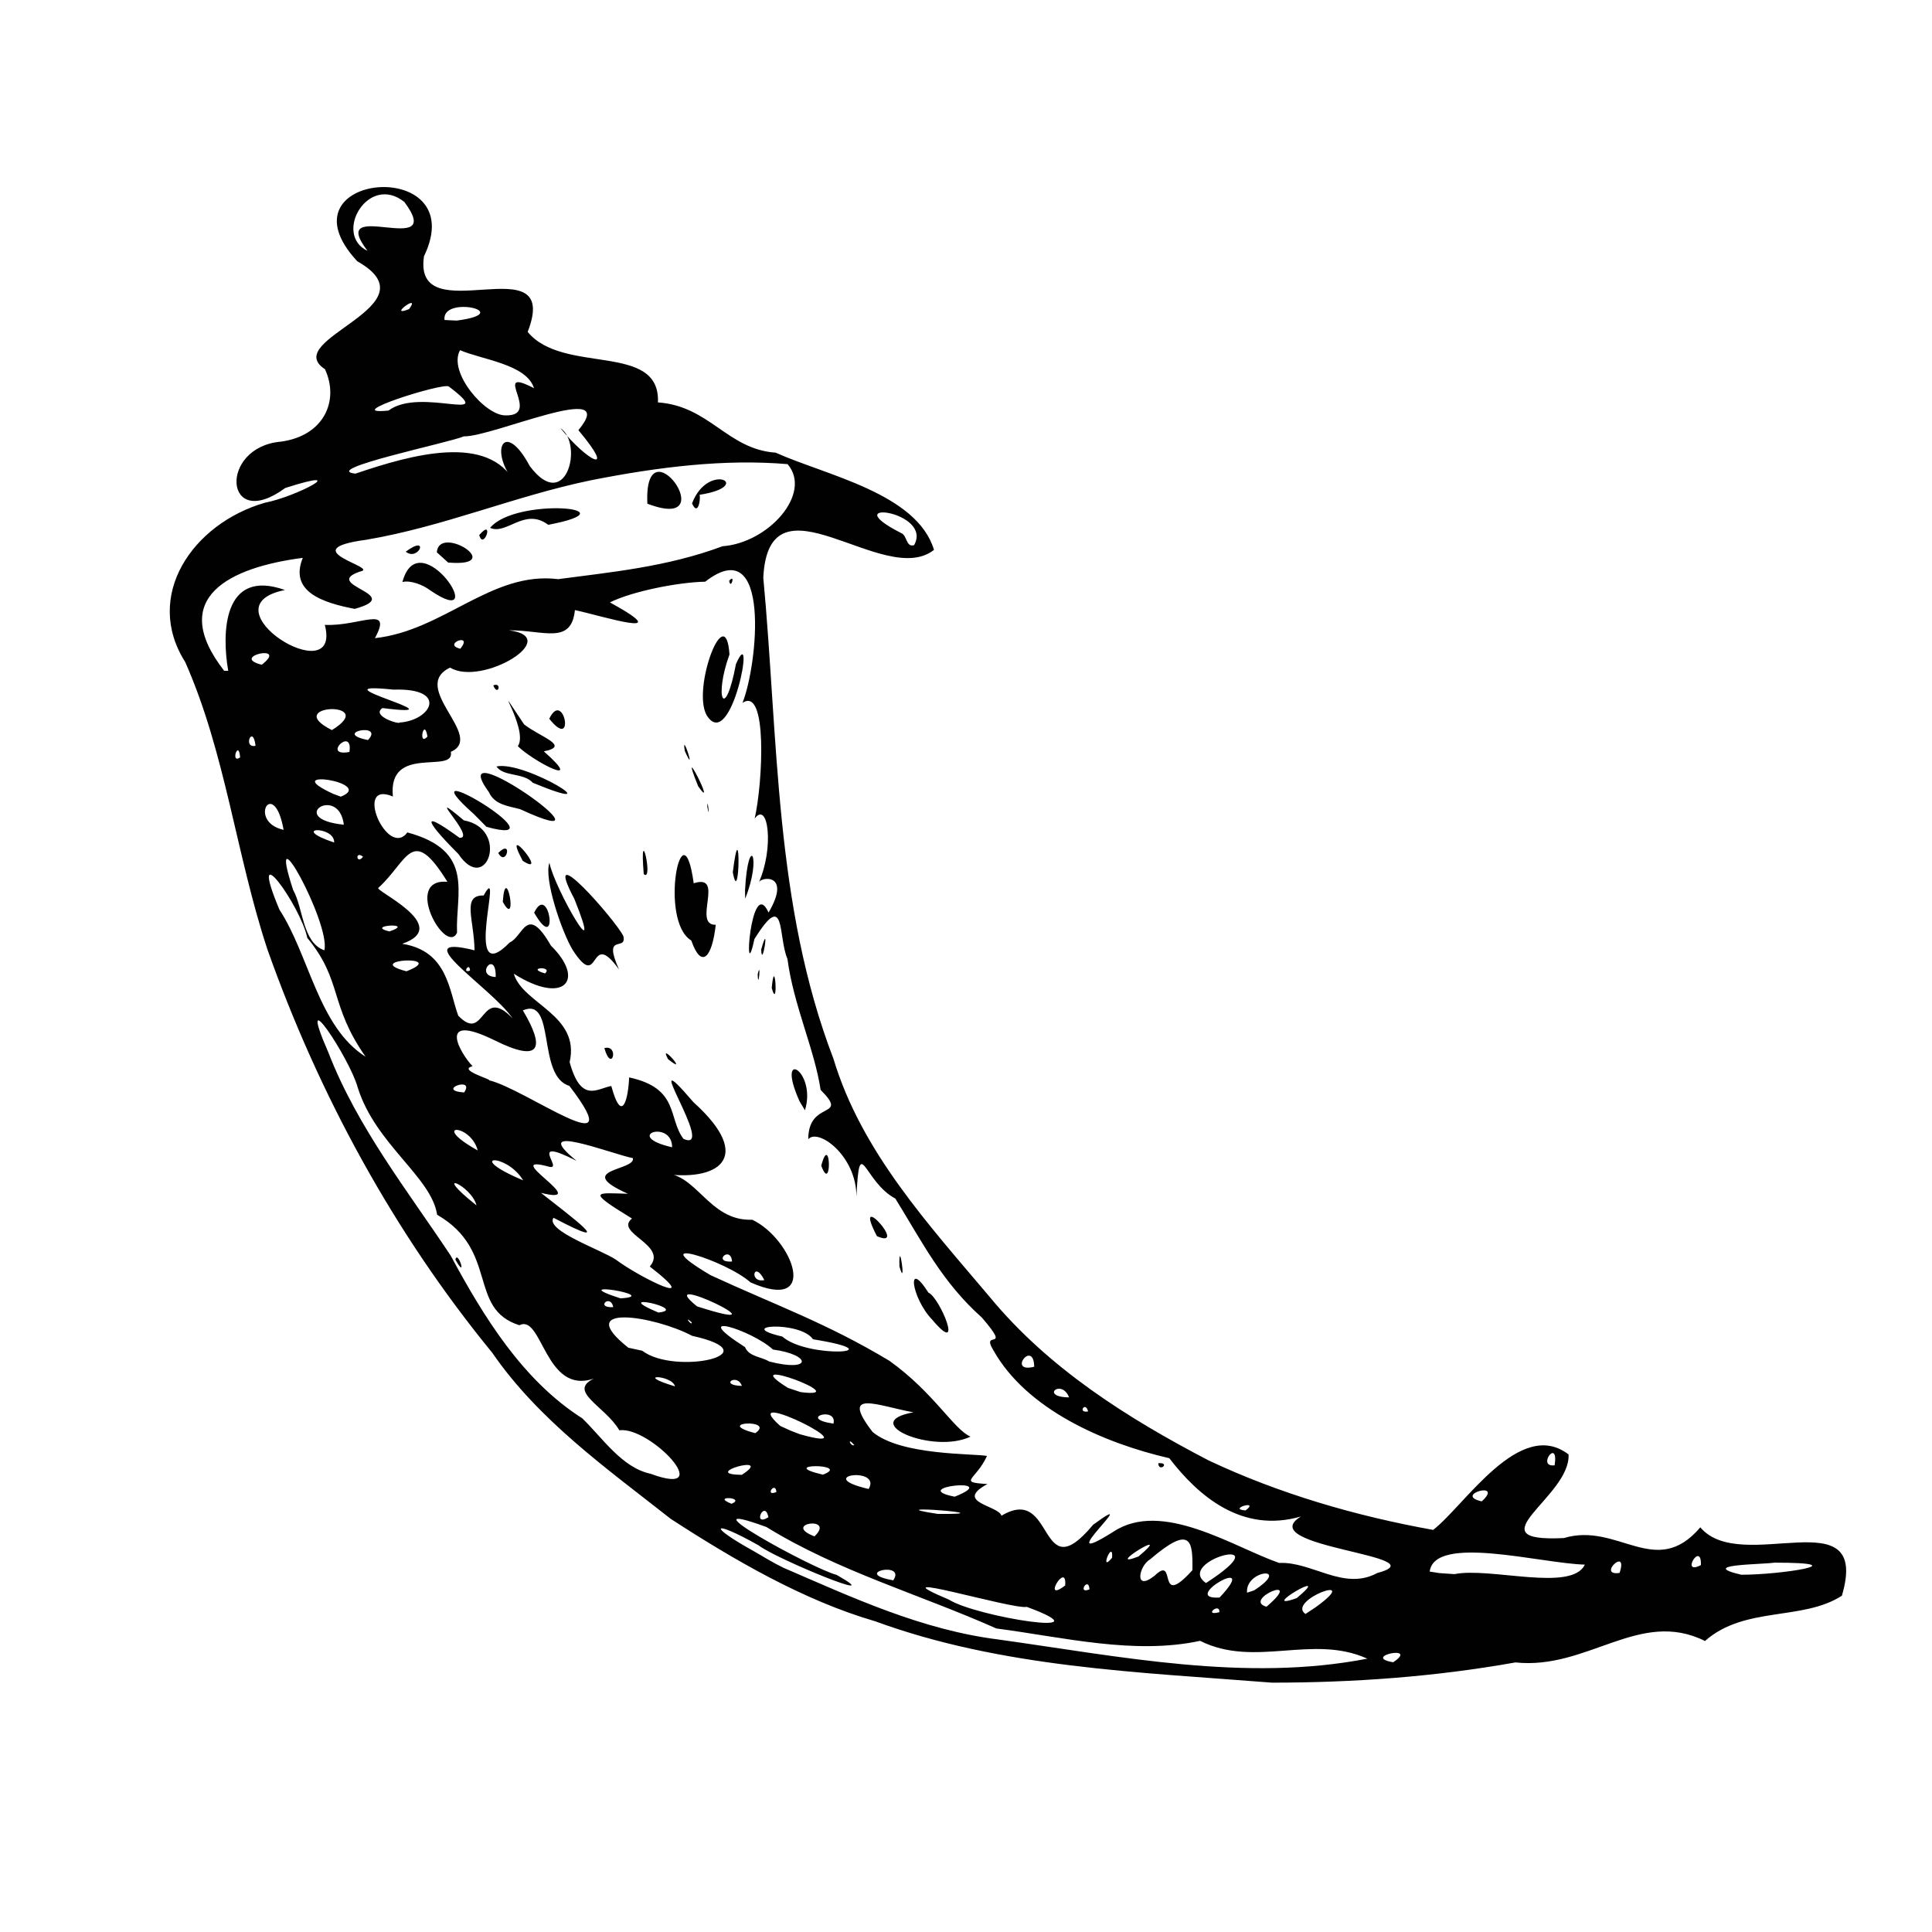
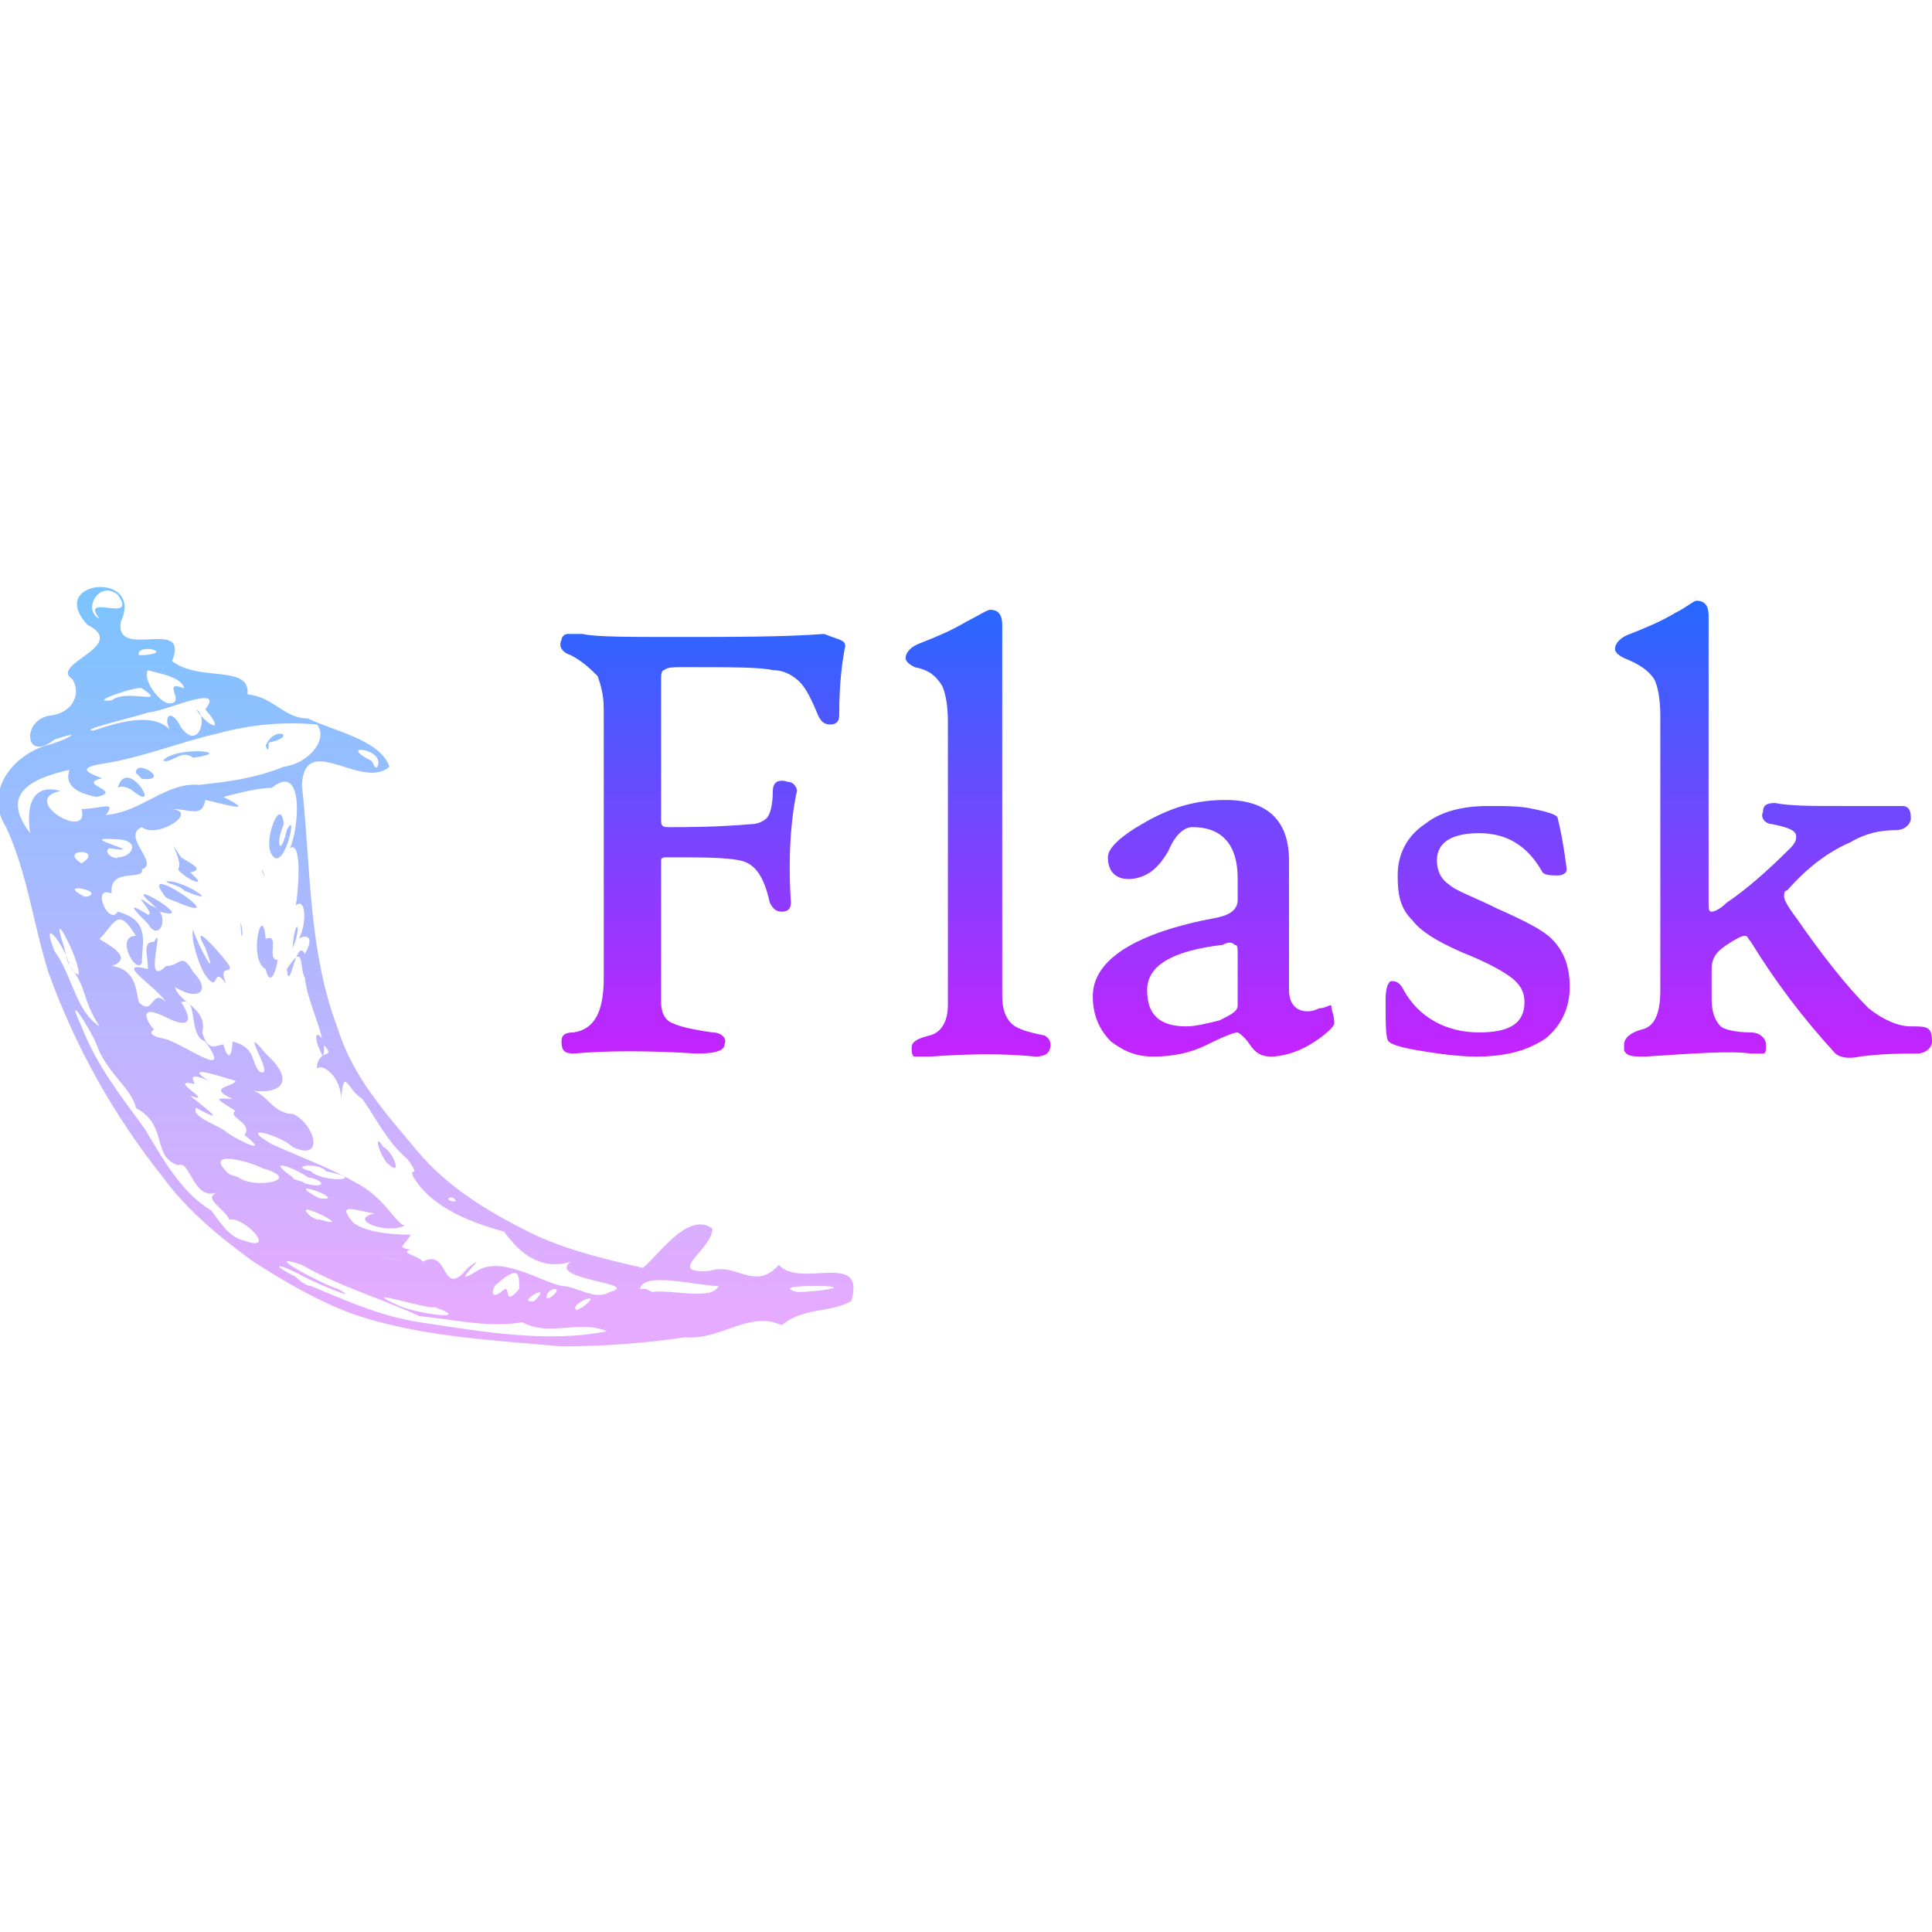
- <svg xmlns="http://www.w3.org/2000/svg" viewBox="0 0 128 128">
-   <path fill="#010101" d="M44.44 100.63c-4.23-3.33-8.74-6.52-11.83-11.01-6.49-7.92-11.49-17.1-14.9-26.74-2.07-6.27-2.77-12.99-5.44-19.02-2.78-4.38.48-9.16 5.27-10.55 2.13-.41 5.89-2.43 1.36-.98-4.06 2.98-4.45-2.71-.29-3.07 2.84-.38 3.89-2.7 2.92-4.8-3.05-1.99 7.4-4.18 2.14-7.15-5.48-5.91 7.66-7.05 4.42-.33-.77 5.16 9.18-.95 6.87 5.01 2.35 2.86 8.8.65 8.63 4.67 3.42.24 4.6 3.11 7.8 3.33 3.33 1.5 9.36 2.69 10.49 6.44-3.3 2.61-10.95-5.4-11.31 1.84 1 10.69.74 21.7 4.65 31.88 1.85 6.16 6.33 11.01 10.38 15.81 3.88 4.7 9.12 8.01 14.48 10.8 4.69 2.21 9.75 3.68 14.87 4.6 2.07-1.59 5.74-7.48 8.97-5 .16 2.8-6.42 5.84-.31 5.54 3.59-1.08 6.08 2.77 9.04-.71 2.72 3.23 11.32-2.06 9.38 4.53-2.62 1.69-6.44.67-9.07 3-4.33-2.16-7.77 1.93-12.56 1.42-5.32.95-10.73 1.34-16.13 1.34-8.85-.7-17.89-.99-26.3-4.07-4.74-1.38-9.37-4.08-13.53-6.78zm7.47 3.24c4.63 2 9.16 4.11 14.23 4.75 8.05 1.12 16.37 2.84 24.45 1.27-3.66-1.65-7.44.64-11.08-1.18-4.37.94-9.06-.24-13.5-.82-5.05-2.25-10.5-3.8-15.23-6.72-5.91-2.16 3.06 2.77 4.65 3.17 3.69 2.1-4.06-1.08-5.16-1.95-3.09-1.74-3.49-1.37-.31.39.64.37 1.28.77 1.95 1.09zm-8.81-6.23c4.49 1.66-.02-3.16-2.07-2.88-.91-1.58-3.48-2.58-1.67-3.43-3.26 1.13-3.42-4.3-4.95-3.53-3.45-1.09-1.34-4.95-5.45-7.32-.37-2.5-4.08-4.66-5.26-8.43-.52-1.93-4.19-7.46-1.94-2.31 1.92 4.96 5.29 9.21 8.1 13.45 2.18 4.04 4.76 8.26 8.72 10.78 1.34 1.3 2.63 3.27 4.52 3.67zM30.17 83.45c.16-.68.82 1.46 0 0zm18.3 16.18c1-.44-1.43-.56 0 0zm2.44.89c-.25-1.23-1.11.69 0 0zm3.05 1.27c1.45-1.38-2.24-.87 0 0zm5.22 2.91c.89-1.3-2.82-.49 0 0zm-10.03-6.99c2.25-1.46-2.91-.02 0 0zm2.29 1.14c-.07-.77-.82.34 0 0zm11.43 7.13c1.84 1.16 10.73 2.54 5.16.48-.93.2-10.33-2.66-5.16-.48zM44.72 91.85c-.18-.77-2.85-.85 0 0zm5.32 3.1c1.39-.96-2.87-.74 0 0zm4.48 2.75c1.98-.75-3.23-.75 0 0zm-11.97-8.21c2.16 1.65 8.7.21 3.3-.99-2.45-1.31-7.99-2.2-4.22.79l.92.2zm15 9.16c.9-1.53-3.77-.88 0 0zm-4.56-3.63c5.27 1.49-4.43-3.34-1.3-.55l.7.32.6.23zm9.14 5.28c4.99.05-4.51-.68 0 0zm-21.5-13.7c-.19-.93-1.23.08 0 0zm29.94 18.44c.14-1.68-1.62 1.25 0 0zM49.15 91.82c-.3-.88-1.56-.04 0 0zm-8.04-5.8c2.86-.17-3.93-1.26 0 0zm-9.54-6.16c-.36-1.38-3.12-2.47 0 0zM56.6 95.74c-.52-.6-.25.13 0 0zm15.58 9.56c-.05-.91-.85.35 0 0zM55.22 94.32c.28-1.18-2.44-.36 0 0zm-11.6-7.36c2.13-.23-3.42-1.44 0 0zm19.63 12.2c3.32-1.32-3.24-.64 0 0zm-10.21-6.93c3.83.49-4.56-2.61-.84-.28l.84.28zm13.31 8.19c3.58-2.14 2.4 5.01 6.07.6 3.62-2.64-3.13 3.27 1.33.47 3.23-2.16 7.99 1.02 11 2.06 2.16-.11 4.27 1.87 6.49.67 4.27-1.15-8.36-1.71-5.05-3.75-3.91 1.14-6.8-1.36-8.72-3.86-4.39-1.01-9.46-3.25-11.65-7.14-.89-1.46 1.29.21-.77-2.18-2.64-2.35-3.96-5.02-5.73-7.88-2.12-1.13-2.37-4.46-2.58-.11.02-2.74-2.56-4.59-3.19-3.82-.01-2.64 2.76-1.32.82-3.27-.42-2.74-1.79-5.59-2.2-8.68-.64-1.49-.09-4.68-2.19-1.31-.76 3.57-.25-4.38.94-1.76 1.56-2.67-.56-2.36-.65-1.99 1.02-2.26.64-5.46-.27-4.24.54-2.39.86-8.8-.81-7.66 1.01-2.5 1.92-11.44-2.47-8.03-1.78.03-4.85.64-6.31 1.37 4.56 2.51-.46.91-2.32.51-.24 2.33-2.08 1.32-4.38 1.34 3.67.45-1.79 3.75-3.89 2.47-2.74 1.31 2.36 4.57.05 5.58.28 1.52-4.19-.55-3.84 2.96-2.65-1.12-.36 4.16.96 2.38 4.51 1.22 3.18 4.01 3.29 6.65-.74 1.54-3.63-3.62-.64-3.38-2.36-3.83-2.61-1.38-4.56.39-.45.13 4.99 2.53 1.57 3.72 3.01.47 3.1 3.1 3.71 4.76 1.81 1.88 1.44-2.08 3.6.18-1.37-2.02-7.25-5.68-2.52-4.51-.03-2.03-.86-3.67.6-3.63 1.44-2.6-1.51 6.42 1.73 3.11.9-.39 1.12-2.6 2.73.21 2.34 2.3.85 3.97-2.46 1.86.59 2.01 4.42 2.72 3.7 5.86.76 2.76 1.83 1.74 2.76 1.58.73 2.68 1.14.71 1.18-.57 3.34.72 2.56 2.69 3.6 4.07 2.3 1.04-3.29-7.04.66-2.43 4.16 3.75 1.56 5.32-2.17 4.72 2.36-.19 3.12 3.19 6.07 3.07 2.69 1.28 4.52 6.2-.12 4.15-1.61-1.45-7.31-3.24-2.65-.48 4.3 1.99 7.71 3.18 11.86 5.68 2.96 2.12 4.25 4.54 5.37 5.02-2.49 1.19-7.51-.95-3.78-1.61-2.33-.42-4.94-1.6-2.71 1.3 1.89 1.58 6.71 1.42 7.58 1.59-.73 1.61-1.99 1.74.03 1.86-2.25 1.22.72 1.41.93 2.1zm-4.6-13c-1.37-1.43-1.72-4.11-.24-1.78.75.3 2.43 4.38.24 1.78zm14.99 9.52c.85-.06.02.65 0 0zM59.59 83.91c-.06-2.17.49 1.67 0 0zM58.1 81.9c-1.73-3.32 2.17.95 0 0zM40.04 69.44c1.01-.27.5 1.73 0 0zm14.37 7.79c.62-2.33.73 1.96 0 0zm-10.15-7.06c-.71-1.29 1.5 1.21 0 0zm8.71 2.79c-1.63-3.65 1.16-2 .36.6l-.36-.6zM37.95 62.95c-.73-1.2-1.93-4.72-1.55-5.79.35 1.75 3.72 7.53 1.65 2.39-2.28-4.3 2.73 1.4 3.25 2.47.24 1.07-1.41-.29-.29 2.21-2.04-2.85-1.2 1.58-3.06-1.28zm-4.64-3.2c.19-2.79 1.06 1.91 0 0zm2.08.72c1-2.11 1.69 2.93 0 0zm-5.02-3.89c-1.73-1.72-2.98-3.3.08-1.07 1.18.05-2.62-3.6.28-1.16 3.06.56 1.51 5.01-.36 2.23zm2.64-.07c1-.99.53.98 0 0zm1.62.52c-1.52-2.85 1.85 1.2 0 0zm-3.22-3.08c-5.02-4.47 6.31 2.34.82.83l-.82-.83zm14.39 8.36c-2.18-1.3-.58-9.18.16-3.79 2.11-.68-.12 2.78 1.46 2.75-.24 2.18-.95 2.97-1.62 1.04zm5.33 3.15c.21-2.38.45 1.62 0 0zm-.93-.92c.24-1.01.03 1.2 0 0zM32.39 52.48c-3.23-4.45 9.38 4.51 2.07 1.13-.77-.21-1.69-.28-2.07-1.13zm10.26 5.43c-.31-3.75.68.62 0 0zm7.78 5c.6-2.14.05 1.41 0 0zM32.89 50.78c1.92-.41 7.95 3.37 2.41 1.08-.62-.69-1.93-.38-2.41-1.08zm16.47 8.21c.2-3.84 1.15-2.29.01.55l-.01-.55zm-15.05-9.55c.78-1.15-2.08-5.18.41-1.45 1.08.85 3.11 1.43 1.31 1.79 2.84 2.5-.68.68-1.72-.34zm14.24 8.35c.54-4.37.47 2.56 0 0zM32.68 45.41c.6-.26.32.79 0 0zm3.71 2.21c.96-2.01 1.77 2.23 0 0zm10.47 5.82c0-.77.2 1.12 0 0zm-.6-1.34c-1.45-3.59 1.35 1.9 0 0zm-.89-2.35c-.25-1.48.83 1.86 0 0zm1.45-2.36c-1-1.76 1.26-7.75 1.51-4.03-1.05 2.89-.3 4.51.43.63 1.36-3.06-.29 6.02-1.94 3.4zm1.49-8.91c.44-.53.1.65 0 0zM45.82 87.6c-.59-.52.07.33 0 0zm5.13 2.6c2.86.74 2.84-.44.26-.79-1.39-1.29-5.77-2.66-1.85-.16.27.65 1.09.63 1.59.95zm-10.14-6.74c1.57 1.18 5.93 3.32 2.24.45 1.24-1.44-2.38-2.21-1.18-3.18-3.06-1.87-2.41-1.7-.27-1.64-3.67-1.64.53-1.52.33-2.36-1.42-.28-7.03-2.5-3.73.18-3.36-1.71-.8.64-1.82.39-3.44-.94 3.06 2.62-.54 1.73 1.97 1.56 5.3 4 .83 1.65-.57.85 3.21 2.14 4.14 2.78zm5.37 3.09c6.53 2.1-3.2-2.58 0 0zm27.5 16.65c.08-1.3-.9 1.11 0 0zm2.82 1.19c1.51-1.46.06 2.33 2.5-.36.03-1.92-.07-3.06-2.8-.72-.75.42-1.09 2.19.3 1.08zM31.65 76.22c-.47-1.82-3.25-1.81 0 0zm3.01 1.98c-1.12-1.86-4-1.68 0 0zm17.17 10.35c1.68 1.49 7.7 1.09 2.03.18-.83-1.24-5.32-.94-2.03-.18zm23.6 14.57c2.57-2.16-2.5.97 0 0zm5.36 3.69c.02-.69-1.11.3 0 0zm.01-.97c2.86-3.03-2.77.18 0 0zM24.22 70.01c-2.43-3.47-1.51-5.03-3.86-7.87-.45-2.17-4.03-7.09-1.85-1.88 1.99 3.05 2.58 7.77 5.71 9.75zm55.68 34.87c5.26-3.4-2.15-1.48 0 0zm4.01 1.57c2.64-2.26-1.66-.47 0 0zM30.75 72.38c.76-1.12-1.94-.14 0 0zm52.33 32.99c2.55-1.64-.59-1.39-.46.15l.46-.15zM48.5 83.58c-.09-1.11-1.35.09 0 0zm2.14 1.23c-.69-1.38-1.05.21 0 0zm36.53 21.67c3.27-2.36-1.98-.45-.68.45l.68-.45zm-1.26-.6c2.67-2.23-2.8.99 0 0zm6.39 4.25c1.79-1.19-2.17-.38 0 0zM32.39 71.57c2.39.54 9.56 5.89 5.33.37-2.17-.64-.87-5.94-3.08-5 1.48 2.48 1.22 3.53-1.9 1.97-3.91-1.91-2.2.94-1.43 1.73-1.04.25 1.39.91 1.08.93zm-10.9-8.61c.43-1.77-3.95-9.75-2.07-4 .68 1.21.61 3.49 2.07 4zM41.5 75.3c-1.23-1.03-.06-.15 0 0zm3.03.71c0-1.88-3.35-.77 0 0zm26.3 16.57c-.5-1.28-1.98-.02 0 0zm1.26.93c-.18-.72-.72.14 0 0zm10.43 6.56c1-.74-1.25-.09 0 0zM26.93 64.35c2.87-1.11-3.07-.79 0 0zm41.59 26.2c-.04-1.86-1.83.46 0 0zM25.8 61.71c1.84-.62-1.71-.41 0 0zm5.34 2.59c-.03-.61-.56.23 0 0zm65.22 39.99c2.37-.48 7.77 1.21 8.64-.63-2.88-.07-9.95-2.03-10.28.46l.63.1 1.01.07zM32.84 64.73c.05-1.88-1.46-.07 0 0zm-14.05-9.75c-.64-3.58-2.43-.54 0 0zm3.35.84c.04-1.15-3.07-1.03 0 0zm1.91.94c-.55-.44-.43.57 0 0zm12.06 7.73c.57-.52-1.35-.38 0 0zm-13.33-9.85c-.33-2.71-3.88-.4 0 0zm-6.87-4.46c-.1-1.25-.67.47 0 0zm1.02-.77c-.17-1.48-.88.19 0 0zm5.65 3.37c2.39-.94-4.35-1.94-.49-.18l.49.18zm75.59 46.69c1.53-1.4-1.94-.43 0 0zm9.13 4.74c.61-1.81-1.54.23 0 0zM23.15 49.82c.26-1.75-1.89.35 0 0zm-8.03-5.38c-.43-2.47-.37-6.82 3.76-5.35-5.51 1.1 3.82 6.85 2.64 2.31 2.32.11 4.53-1.37 3.32.88 4.57-.5 7.73-4.46 12.14-3.91 3.44-.46 7.19-.8 10.89-2.18 3.04-.22 5.97-3.5 4.31-5.44-4.15-.35-8.5.17-13.08 1.08-5.08 1.06-9.7 3.06-14.83 3.93-5 .67 1 1.85-.43 2.11-2.61.9 3.11 1.52-.34 2.47-2.13-.41-4.35-1.14-3.44-3.38-4.79.62-9 2.61-5.21 7.48h.27zm11.54-5.88c1.12-4.14 6.01 3.4 1.84.55-.5-.38-1.32-.68-1.84-.55zm.22-2.01c1.62-1.2.86.68 0 0zm2.06.04c.15-1.9 4.71 1.01.75.68l-.75-.68zm2.81-1.14c1.03-1.2.3 1.07 0 0zm.72-.48c1.71-2.06 9.69-1.31 3.85-.2-1.56-1.18-2.76.7-3.85.2zm10.42-1.6c-.26-5.62 5.18 1.99 0 0zm2.96-.02c1.08-2.83 4.2-1.14.5-.57.08.3-.11 1.46-.5.57zM21.99 48.37c3.23-1.98-3.43-1.72 0 0zm2.39.66c1.13-1.2-2.46-.49 0 0zm-7.04-4.99c1.85-1.42-2.18-.54 0 0zm95.35 59.65c.05-1.65-1.41.74 0 0zM103 97.08c.28-1.9-1.24.16 0 0zm12.36 7.25c2.58.01 7.82-.8 2.2-.8-.88.13-5.13.11-2.2.8zM26.48 47.87c2.09-.14 3.27-2.3-.41-2.18-5.69-.59 5.02 1.95-.73 1.22-.77.51 1.09 1.1 1.14.96zm1.84.93c-.22-1.34-.65.71 0 0zm2.18-5.82c.9-1.12-1.26-.3 0 0zm-6.95-11.6c3.73-1.27 8.82-2.69 10.58.62-1.79-2.15-.72-4.28.97-1.12 2.39 3.19 3.59-1.45 2.03-2.52 1.77 2.2 3.79 3.24 1.19.14 2.83-3.4-5.66.45-7.59.41-.92.41-9.58 2.2-7.18 2.47zm2.19-4.18c2.13-1.6 7.35.96 4-1.59-.33-.3-7.35 1.93-4 1.59zm7.75.32c2.49.06-1.07-3.34 1.89-1.8-.49-1.59-3.45-1.89-4.9-2.52-.82 1.45 1.66 4.34 3.01 4.32zm-6.39-7.04c.86-1.16-1.51.6 0 0zm3.16.76c4.01-.53-1.02-1.72-.81-.04l.81.04zm-5.91-4.62c-2.82-3.69 5.31.62 2.44-3.24-2.41-1.92-4.73 2.16-2.44 3.24zm36.21 19.5c1.29-2.29-5.34-3.09-.87-.81.42.14.32.97.87.81z" />
+ <svg xmlns="http://www.w3.org/2000/svg" viewBox="0 0 64 64" width="64px" height="64px">
+   <linearGradient id="path2900_1_" x1="14.099" x2="14.099" y1="16.277" y2="43.569" gradientUnits="userSpaceOnUse">
+     <stop offset="0" stop-color="#6dc7ff" />
+     <stop offset="1" stop-color="#e6abff" />
+   </linearGradient>
+   <path id="path2900" fill="url(#path2900_1_)" d="M8.4,41.8c-1.1-0.8-2.2-1.7-3-2.8c-1.6-2-2.9-4.3-3.8-6.8c-0.5-1.6-0.7-3.3-1.4-4.8 c-0.7-1.1,0.1-2.3,1.3-2.7c0.5-0.1,1.5-0.6,0.3-0.2c-1,0.8-1.1-0.7-0.1-0.8c0.7-0.1,1-0.7,0.7-1.2c-0.8-0.5,1.9-1.1,0.5-1.8 c-1.4-1.5,1.9-1.8,1.1-0.1c-0.2,1.3,2.3-0.2,1.7,1.3C6.6,22.6,8.3,22,8.2,23c0.9,0.1,1.2,0.8,2,0.8c0.8,0.4,2.4,0.7,2.7,1.6 C12,26.2,10.1,24.2,10,26c0.3,2.7,0.2,5.5,1.2,8.1c0.5,1.6,1.6,2.8,2.6,4c1,1.2,2.3,2,3.7,2.7c1.2,0.6,2.5,0.9,3.8,1.2 c0.5-0.4,1.5-1.9,2.3-1.3c0,0.7-1.6,1.5-0.1,1.4c0.9-0.3,1.5,0.7,2.3-0.2c0.7,0.8,2.9-0.5,2.4,1.2c-0.7,0.4-1.6,0.2-2.3,0.8 c-1.1-0.5-2,0.5-3.2,0.4c-1.4,0.2-2.7,0.3-4.1,0.3c-2.2-0.2-4.5-0.3-6.7-1C10.7,43.2,9.5,42.5,8.4,41.8L8.4,41.8z M10.3,42.6 c1.2,0.5,2.3,1,3.6,1.2c2,0.3,4.2,0.7,6.2,0.3c-0.9-0.4-1.9,0.2-2.8-0.3c-1.1,0.2-2.3-0.1-3.4-0.2c-1.3-0.6-2.7-1-3.9-1.7 c-1.5-0.5,0.8,0.7,1.2,0.8c0.9,0.5-1-0.3-1.3-0.5c-0.8-0.4-0.9-0.3-0.1,0.1C10,42.5,10.2,42.6,10.3,42.6L10.3,42.6z M8.1,41.1 c1.1,0.4,0-0.8-0.5-0.7c-0.2-0.4-0.9-0.7-0.4-0.9c-0.8,0.3-0.9-1.1-1.3-0.9c-0.9-0.3-0.3-1.3-1.4-1.9c-0.1-0.6-1-1.2-1.3-2.1 C3,34.1,2.1,32.7,2.7,34c0.5,1.3,1.3,2.3,2.1,3.4c0.6,1,1.2,2.1,2.2,2.7C7.3,40.5,7.6,41,8.1,41.1L8.1,41.1z M4.8,37.5 M9.5,41.6 M10.1,41.8 M10.8,42.1 M12.2,42.9 M9.6,41.1 M10.2,41.4 M13.1,43.2c0.5,0.3,2.7,0.6,1.3,0.1C14.2,43.4,11.8,42.6,13.1,43.2z M8.5,39.6 M9.8,40.4 M11,41.1 M7.9,39c0.5,0.4,2.2,0.1,0.8-0.3c-0.6-0.3-2-0.6-1.1,0.2L7.9,39L7.9,39z M11.8,41.3 M10.6,40.4 c1.3,0.4-1.1-0.8-0.3-0.1l0.2,0.1L10.6,40.4L10.6,40.4z M12.9,41.7C14.2,41.8,11.8,41.6,12.9,41.7L12.9,41.7z M7.5,38.3 M15.1,42.9 M9.6,39.6 M7.6,38.1 M5.2,36.5 M11.5,40.6 M15.5,43 M11.2,40.2 M8.2,38.4 M13.2,41.4 M10.6,39.7c1,0.1-1.2-0.7-0.2-0.1L10.6,39.7 L10.6,39.7z M14,41.8c0.9-0.5,0.6,1.3,1.5,0.2c0.9-0.7-0.8,0.8,0.3,0.1c0.8-0.5,2,0.3,2.8,0.5c0.5,0,1.1,0.5,1.6,0.2 c1.1-0.3-2.1-0.4-1.3-1c-1,0.3-1.7-0.3-2.2-1c-1.1-0.3-2.4-0.8-3-1.8c-0.2-0.4,0.3,0.1-0.2-0.6c-0.7-0.6-1-1.3-1.5-2 c-0.5-0.3-0.6-1.1-0.7,0c0-0.7-0.6-1.2-0.8-1c0-0.7,0.7-0.3,0.2-0.8c-0.1-0.7-0.5-1.4-0.6-2.2c-0.2-0.4,0-1.2-0.6-0.3 C9.6,33,9.8,31,10.1,31.6c0.4-0.7-0.1-0.6-0.2-0.5c0.3-0.6,0.2-1.4-0.1-1.1c0.1-0.6,0.2-2.2-0.2-1.9c0.3-0.6,0.5-2.9-0.6-2 c-0.5,0-1.2,0.2-1.6,0.3c1.2,0.6-0.1,0.2-0.6,0.1c-0.1,0.6-0.5,0.3-1.1,0.3c0.9,0.1-0.5,1-1,0.6c-0.7,0.3,0.6,1.2,0,1.4 c0.1,0.4-1.1-0.1-1,0.8c-0.7-0.3-0.1,1.1,0.2,0.6c1.1,0.3,0.8,1,0.8,1.7c-0.2,0.4-0.9-0.9-0.2-0.9c-0.6-1-0.7-0.4-1.2,0.1 c-0.1,0,1.3,0.6,0.4,0.9c0.8,0.1,0.8,0.8,0.9,1.2c0.5,0.5,0.4-0.5,0.9,0c-0.3-0.5-1.8-1.4-0.6-1.1c0-0.5-0.2-0.9,0.2-0.9 c0.4-0.7-0.4,1.6,0.4,0.8C6,32,6,31.5,6.4,32.2c0.6,0.6,0.2,1-0.6,0.5c0.1,0.5,1.1,0.7,0.9,1.5c0.2,0.7,0.5,0.4,0.7,0.4 c0.2,0.7,0.3,0.2,0.3-0.1c0.8,0.2,0.6,0.7,0.9,1c0.6,0.3-0.8-1.8,0.2-0.6c1.1,1,0.4,1.4-0.6,1.2c0.6,0,0.8,0.8,1.5,0.8 c0.7,0.3,1.1,1.6,0,1.1c-0.4-0.4-1.9-0.8-0.7-0.1c1.1,0.5,2,0.8,3,1.4c0.8,0.5,1.1,1.2,1.4,1.3c-0.6,0.3-1.9-0.2-1-0.4 c-0.6-0.1-1.3-0.4-0.7,0.3c0.5,0.4,1.7,0.4,1.9,0.4c-0.2,0.4-0.5,0.4,0,0.5C13.2,41.5,13.9,41.6,14,41.8L14,41.8z M12.8,38.5 c-0.3-0.4-0.4-1-0.1-0.5C13,38.1,13.4,39.1,12.8,38.5L12.8,38.5z M16.6,40.9 M12.3,37.6 M11.9,37.1 M7.3,33.9 M11,35.9 M8.4,34.1 M10.6,34.8c-0.4-0.9,0.3-0.5,0.1,0.2L10.6,34.8L10.6,34.8z M6.8,32.3c-0.2-0.3-0.5-1.2-0.4-1.5c0.1,0.4,0.9,1.9,0.4,0.6 c-0.6-1.1,0.7,0.4,0.8,0.6c0.1,0.3-0.4-0.1-0.1,0.6C7,31.9,7.3,33,6.8,32.3z M5.6,31.4 M6.1,31.6 M4.9,30.6c-0.4-0.4-0.8-0.8,0-0.3 c0.3,0-0.7-0.9,0.1-0.3C5.7,30.2,5.3,31.3,4.9,30.6z M5.5,30.6 M5.9,30.8 M5.1,30c-1.3-1.1,1.6,0.6,0.2,0.2L5.1,30L5.1,30z M8.8,32.1c-0.6-0.3-0.1-2.3,0-1c0.5-0.2,0,0.7,0.4,0.7C9.1,32.4,8.9,32.6,8.8,32.1z M10.1,32.9 M9.9,32.7 M5.4,29.6 c-0.8-1.1,2.4,1.1,0.5,0.3C5.7,29.8,5.5,29.8,5.4,29.6z M8,31C7.9,30,8.1,31.1,8,31L8,31z M9.9,32.2 M5.5,29.2 c0.5-0.1,2,0.9,0.6,0.3C5.9,29.3,5.6,29.3,5.5,29.2z M9.7,31.3c0.1-1,0.3-0.6,0,0.1L9.7,31.3L9.7,31.3L9.7,31.3z M5.9,28.8 c0.2-0.3-0.5-1.3,0.1-0.4c0.3,0.2,0.8,0.4,0.3,0.5C7,29.5,6.1,29.1,5.9,28.8z M9.5,30.9 M5.4,27.8 M6.4,28.4 M9,29.8 M8.9,29.5 M8.7,28.9C8.6,28.5,8.9,29.4,8.7,28.9L8.7,28.9z M9,28.3c-0.3-0.4,0.3-2,0.4-1c-0.3,0.7-0.1,1.1,0.1,0.2C9.9,26.7,9.4,29,9,28.3 L9,28.3z M9.4,26 M8.8,38.5 M10.1,39.2c0.7,0.2,0.7-0.1,0.1-0.2c-0.4-0.3-1.5-0.7-0.5,0C9.7,39.1,10,39.1,10.1,39.2L10.1,39.2z M7.5,37.5c0.4,0.3,1.5,0.8,0.6,0.1c0.3-0.4-0.6-0.6-0.3-0.8c-0.8-0.5-0.6-0.4-0.1-0.4c-0.9-0.4,0.1-0.4,0.1-0.6 c-0.4-0.1-1.8-0.6-0.9,0C6,35.4,6.6,36,6.4,35.9c-0.9-0.2,0.8,0.7-0.1,0.4c0.5,0.4,1.3,1,0.2,0.4C6.3,37,7.3,37.3,7.5,37.5L7.5,37.5 z M8.9,38.2 M15.8,42.5 M16.6,42.8c0.4-0.4,0,0.6,0.6-0.1c0-0.5,0-0.8-0.7-0.2C16.3,42.6,16.2,43.1,16.6,42.8L16.6,42.8z M5.2,35.6 M5.9,36.1 M10.3,38.8c0.4,0.4,2,0.3,0.5,0C10.6,38.5,9.5,38.6,10.3,38.8z M16.3,42.5 M17.7,43.4 M17.7,43.1 C18.4,42.4,17,43.2,17.7,43.1L17.7,43.1z M3.3,34c-0.6-0.9-0.4-1.3-1-2c-0.1-0.6-1-1.8-0.5-0.5C2.4,32.3,2.5,33.5,3.3,34z M17.4,42.9 M18.4,43.3 M5,34.7 M18.2,43c0.6-0.4-0.1-0.4-0.1,0L18.2,43L18.2,43z M9.5,37.5 M10,37.8 M19.3,43.3 c0.8-0.6-0.5-0.1-0.2,0.1L19.3,43.3L19.3,43.3z M19,43.2 M20.6,44.2 M5.4,34.4c0.6,0.1,2.4,1.5,1.4,0.1c-0.6-0.2-0.2-1.5-0.8-1.3 c0.4,0.6,0.3,0.9-0.5,0.5c-1-0.5-0.6,0.2-0.4,0.4C4.8,34.3,5.4,34.4,5.4,34.4L5.4,34.4z M2.6,32.3c0.1-0.4-1-2.5-0.5-1 C2.2,31.6,2.2,32.1,2.6,32.3z M7.7,35.4 M8.5,35.6 M15.1,39.8C15,39.5,14.6,39.8,15.1,39.8L15.1,39.8z M15.4,40 M18.1,41.7 M4,32.6 M14.5,39.3 M3.7,31.9 M5.1,32.6 M21.6,42.8c0.6-0.1,2,0.3,2.2-0.2c-0.7,0-2.5-0.5-2.6,0.1l0.2,0L21.6,42.8L21.6,42.8L21.6,42.8z M5.5,32.7 M1.9,30.2 M2.8,30.4 M3.3,30.7 M6.3,32.6 M2.9,30.1 M1.2,29 M1.4,28.8 M2.9,29.7c0.6-0.2-1.1-0.5-0.1,0L2.9,29.7z M22.1,41.5 M24.4,42.7 M3,28.9 M1,27.6c-0.1-0.6-0.1-1.7,1-1.4c-1.4,0.3,1,1.7,0.7,0.6c0.6,0,1.2-0.3,0.8,0.2c1.2-0.1,2-1.1,3.1-1 c0.9-0.1,1.8-0.2,2.8-0.6c0.8-0.1,1.5-0.9,1.1-1.4c-1.1-0.1-2.2,0-3.3,0.3c-1.3,0.3-2.5,0.8-3.8,1c-1.3,0.2,0.3,0.5-0.1,0.5 c-0.7,0.2,0.8,0.4-0.1,0.6c-0.5-0.1-1.1-0.3-0.9-0.9C1,25.8,0,26.3,1,27.6L1,27.6L1,27.6L1,27.6z M3.9,26.1c0.3-1.1,1.5,0.9,0.5,0.1 C4.3,26.1,4,26,3.9,26.1z M4,25.6 M4.5,25.6c0-0.5,1.2,0.3,0.2,0.2L4.5,25.6L4.5,25.6z M5.2,25.3 M5.4,25.2c0.4-0.5,2.5-0.3,1-0.1 C6,24.8,5.7,25.3,5.4,25.2z M8,24.7 M8.8,24.7c0.3-0.7,1.1-0.3,0.1-0.1C8.9,24.7,8.9,25,8.8,24.7z M2.7,28.6 C3.5,28.1,1.9,28.1,2.7,28.6L2.7,28.6z M3.3,28.7 M1.5,27.5 M25.8,42.6 M23.3,40.9 M26.4,42.8c0.7,0,2-0.2,0.6-0.2 C26.8,42.6,25.7,42.6,26.4,42.8L26.4,42.8z M3.9,28.4c0.5,0,0.8-0.6-0.1-0.6c-1.4-0.1,1.3,0.5-0.2,0.3C3.4,28.3,3.9,28.5,3.9,28.4z M4.3,28.7 M4.9,27.2 M3.1,24.2c0.9-0.3,2.2-0.7,2.7,0.2c-0.5-0.5-0.2-1.1,0.2-0.3c0.6,0.8,0.9-0.4,0.5-0.6c0.4,0.6,1,0.8,0.3,0 c0.7-0.9-1.4,0.1-1.9,0.1C4.7,23.7,2.5,24.2,3.1,24.2z M3.7,23.2c0.5-0.4,1.9,0.2,1-0.4C4.6,22.7,2.8,23.3,3.7,23.2z M5.6,23.3 c0.6,0-0.3-0.8,0.5-0.5c-0.1-0.4-0.9-0.5-1.2-0.6C4.7,22.5,5.3,23.3,5.6,23.3z M4,21.5 M4.8,21.7c1-0.1-0.3-0.4-0.2,0L4.8,21.7 L4.8,21.7z M3.3,20.5c-0.7-0.9,1.3,0.2,0.6-0.8C3.3,19.2,2.7,20.2,3.3,20.5z M12.5,25.4c0.3-0.6-1.4-0.8-0.2-0.2 C12.4,25.3,12.4,25.5,12.5,25.4z" />
+   <g id="text3850">
+     <linearGradient id="path2830_1_" x1="23.312" x2="23.312" y1="18.872" y2="35.284" gradientUnits="userSpaceOnUse">
+       <stop offset="0" stop-color="#1a6dff" />
+       <stop offset="1" stop-color="#c822ff" />
+     </linearGradient>
+     <path id="path2830" fill="url(#path2830_1_)" d="M28,21.4c-0.1,0.5-0.2,1.2-0.2,2.3c0,0.2-0.1,0.3-0.3,0.3c-0.2,0-0.3-0.1-0.4-0.3 c-0.2-0.5-0.4-0.9-0.6-1.1c-0.2-0.2-0.5-0.4-0.9-0.4c-0.4-0.1-1.4-0.1-2.9-0.1c-0.4,0-0.6,0-0.7,0.1c-0.1,0-0.1,0.2-0.1,0.3v4.7 c0,0.2,0.1,0.2,0.3,0.2c0.6,0,1.5,0,2.7-0.1c0.2,0,0.4-0.1,0.5-0.2c0.1-0.1,0.2-0.4,0.2-0.9c0-0.3,0.2-0.4,0.5-0.3 c0.2,0,0.3,0.2,0.3,0.3c-0.2,0.9-0.3,2.2-0.2,3.7c0,0.2-0.1,0.3-0.3,0.3c-0.2,0-0.3-0.1-0.4-0.3c-0.2-0.9-0.5-1.3-1-1.4 c-0.5-0.1-1.3-0.1-2.4-0.1c-0.1,0-0.2,0-0.2,0.1v4.7c0,0.3,0.1,0.6,0.4,0.7c0.2,0.1,0.6,0.2,1.3,0.3c0.3,0,0.5,0.2,0.4,0.4 c0,0.2-0.3,0.3-0.9,0.3c-1.6-0.1-3-0.1-4.1,0c-0.3,0-0.4-0.1-0.4-0.4c0-0.2,0.1-0.3,0.4-0.3c0.7-0.1,1-0.7,1-1.8v-8.9 c0-0.5-0.1-0.8-0.2-1.1c-0.2-0.2-0.5-0.5-0.9-0.7c-0.3-0.1-0.4-0.3-0.3-0.5c0-0.1,0.1-0.2,0.2-0.2c0.1,0,0.3,0,0.5,0 c0.4,0.1,1.5,0.1,3.1,0.1c1.9,0,3.6,0,4.9-0.1C27.8,21.2,28,21.2,28,21.4C28,21.4,28,21.4,28,21.4L28,21.4z" />
+     <linearGradient id="path2832_1_" x1="32.309" x2="32.309" y1="18.872" y2="35.284" gradientUnits="userSpaceOnUse">
+       <stop offset="0" stop-color="#1a6dff" />
+       <stop offset="1" stop-color="#c822ff" />
+     </linearGradient>
+     <path id="path2832" fill="url(#path2832_1_)" d="M34.8,34.6c0,0.3-0.2,0.4-0.5,0.4c-1-0.1-2.1-0.1-3.5,0c-0.3,0-0.5,0-0.5,0 c-0.1,0-0.1-0.2-0.1-0.3c0-0.2,0.2-0.3,0.6-0.4c0.4-0.1,0.6-0.5,0.6-1v-9.4c0-0.6-0.1-1-0.2-1.2c-0.2-0.3-0.4-0.5-0.9-0.6 c-0.2-0.1-0.3-0.2-0.3-0.3c0-0.2,0.2-0.4,0.5-0.5c0.5-0.2,1-0.4,1.5-0.7c0.4-0.2,0.7-0.4,0.8-0.4c0.3,0,0.4,0.2,0.4,0.5 c0,0,0,0.3,0,1c0,0.7,0,1.4,0,2l0,9.3c0,0.4,0.1,0.7,0.3,0.9c0.2,0.2,0.6,0.3,1.1,0.4C34.6,34.3,34.8,34.4,34.8,34.6z" />
+     <linearGradient id="path2834_1_" x1="40.213" x2="40.213" y1="18.872" y2="35.284" gradientUnits="userSpaceOnUse">
+       <stop offset="0" stop-color="#1a6dff" />
+       <stop offset="1" stop-color="#c822ff" />
+     </linearGradient>
+     <path id="path2834" fill="url(#path2834_1_)" d="M44.2,33.9c0,0.1-0.3,0.4-0.8,0.7c-0.5,0.3-1,0.4-1.3,0.4c-0.3,0-0.5-0.1-0.7-0.4 c-0.2-0.3-0.4-0.4-0.4-0.4c-0.1,0-0.4,0.1-1,0.4c-0.6,0.3-1.2,0.4-1.8,0.4c-0.6,0-1-0.2-1.4-0.5c-0.4-0.4-0.6-0.9-0.6-1.5 c0-1.2,1.4-2.1,4.1-2.6c0.5-0.1,0.7-0.3,0.7-0.6l0-0.7c0-1.1-0.5-1.7-1.5-1.7c-0.3,0-0.6,0.3-0.8,0.8c-0.3,0.5-0.6,0.8-1.1,0.9 c-0.6,0.1-0.9-0.2-0.9-0.7c0-0.3,0.4-0.7,1.3-1.2c0.9-0.5,1.7-0.7,2.6-0.7c1.4,0,2.1,0.7,2.1,2l0,4.3c0,0.4,0.2,0.7,0.6,0.7 c0.1,0,0.2,0,0.4-0.1c0.2,0,0.3-0.1,0.4-0.1C44.1,33.5,44.2,33.6,44.2,33.9L44.2,33.9z M41,31.6c0-0.2,0-0.3-0.1-0.3 c-0.1-0.1-0.2-0.1-0.4,0C38.8,31.5,38,32,38,32.8c0,0.8,0.4,1.2,1.3,1.2c0.3,0,0.7-0.1,1.1-0.2c0.4-0.2,0.6-0.3,0.6-0.5L41,31.6z" />
+     <linearGradient id="path2836_1_" x1="48.889" x2="48.889" y1="18.872" y2="35.284" gradientUnits="userSpaceOnUse">
+       <stop offset="0" stop-color="#1a6dff" />
+       <stop offset="1" stop-color="#c822ff" />
+     </linearGradient>
+     <path id="path2836" fill="url(#path2836_1_)" d="M52,32.7c0,0.7-0.3,1.3-0.8,1.7c-0.6,0.4-1.3,0.6-2.3,0.6c-0.6,0-1.3-0.1-1.9-0.2 c-0.6-0.1-0.9-0.2-1-0.3c-0.1-0.1-0.1-0.6-0.1-1.4c0-0.4,0.1-0.6,0.2-0.6c0.2,0,0.3,0.1,0.4,0.3c0.5,0.9,1.4,1.4,2.5,1.4 c1,0,1.5-0.3,1.5-1c0-0.3-0.1-0.5-0.3-0.7c-0.2-0.2-0.7-0.5-1.4-0.8c-1-0.4-1.7-0.8-2-1.2c-0.4-0.4-0.5-0.8-0.5-1.5 c0-0.7,0.3-1.3,0.9-1.7c0.5-0.4,1.2-0.6,2.1-0.6c0.6,0,1.1,0,1.5,0.1c0.5,0.1,0.8,0.2,0.8,0.3c0.1,0.4,0.2,0.9,0.3,1.7 c0,0.1-0.1,0.2-0.3,0.2c-0.2,0-0.4,0-0.5-0.1c-0.5-0.9-1.2-1.3-2.1-1.3c-0.9,0-1.4,0.3-1.4,0.9c0,0.3,0.1,0.6,0.4,0.8 c0.2,0.2,0.8,0.4,1.6,0.8c0.9,0.4,1.5,0.7,1.8,1C51.8,31.5,52,32,52,32.7z" />
+     <linearGradient id="path2838_1_" x1="58.783" x2="58.783" y1="18.872" y2="35.284" gradientUnits="userSpaceOnUse">
+       <stop offset="0" stop-color="#1a6dff" />
+       <stop offset="1" stop-color="#c822ff" />
+     </linearGradient>
+     <path id="path2838" fill="url(#path2838_1_)" d="M64,34.5c0,0.2-0.2,0.4-0.5,0.4c-0.5,0-1.1,0-1.9,0.1c-0.4,0.1-0.7,0-0.8-0.1 c-1.1-1.2-2-2.4-2.8-3.7c-0.1-0.1-0.1-0.2-0.2-0.2c-0.1,0-0.3,0.1-0.6,0.3c-0.3,0.2-0.5,0.4-0.5,0.8c0,0.2,0,0.6,0,1 c0,0.4,0.1,0.7,0.3,0.9c0.1,0.1,0.5,0.2,1,0.2c0.3,0,0.5,0.2,0.5,0.4c0,0.2,0,0.3-0.1,0.3c-0.1,0-0.2,0-0.4,0 c-0.7-0.1-1.9,0-3.5,0.1c-0.4,0-0.6,0-0.7-0.2c0,0,0-0.1,0-0.2c0-0.2,0.2-0.4,0.6-0.5c0.4-0.1,0.6-0.5,0.6-1.3v-9.1 c0-0.6-0.1-1-0.2-1.2c-0.2-0.3-0.5-0.5-1-0.7c-0.2-0.1-0.3-0.2-0.3-0.3c0-0.2,0.2-0.4,0.5-0.5c0.5-0.2,1-0.4,1.5-0.7 c0.4-0.2,0.6-0.4,0.7-0.4c0.3,0,0.4,0.2,0.4,0.5c0,0,0,0.3,0,1c0,0.5,0,1.2,0,2l0,6.5c0,0.2,0,0.3,0.1,0.3c0.1,0,0.3-0.1,0.5-0.3 c0.6-0.4,1.3-1,2.1-1.8c0.2-0.2,0.2-0.3,0.2-0.4c0-0.2-0.3-0.3-0.8-0.4c-0.2,0-0.4-0.2-0.3-0.4c0-0.2,0.1-0.3,0.4-0.3 c0.5,0.1,1.2,0.1,2.2,0.1c0.7,0,1.3,0,2,0c0.2,0,0.3,0.1,0.3,0.4c0,0.2-0.2,0.4-0.5,0.4c-0.5,0-1,0.1-1.5,0.4 c-0.7,0.3-1.4,0.8-2.1,1.6c-0.1,0-0.1,0.1-0.1,0.2c0,0.1,0.1,0.3,0.4,0.7c0.9,1.3,1.7,2.3,2.4,3c0.5,0.4,1,0.6,1.4,0.6 c0.3,0,0.5,0,0.6,0.1C64,34.2,64,34.4,64,34.5L64,34.5z" />
+   </g>
</svg>
